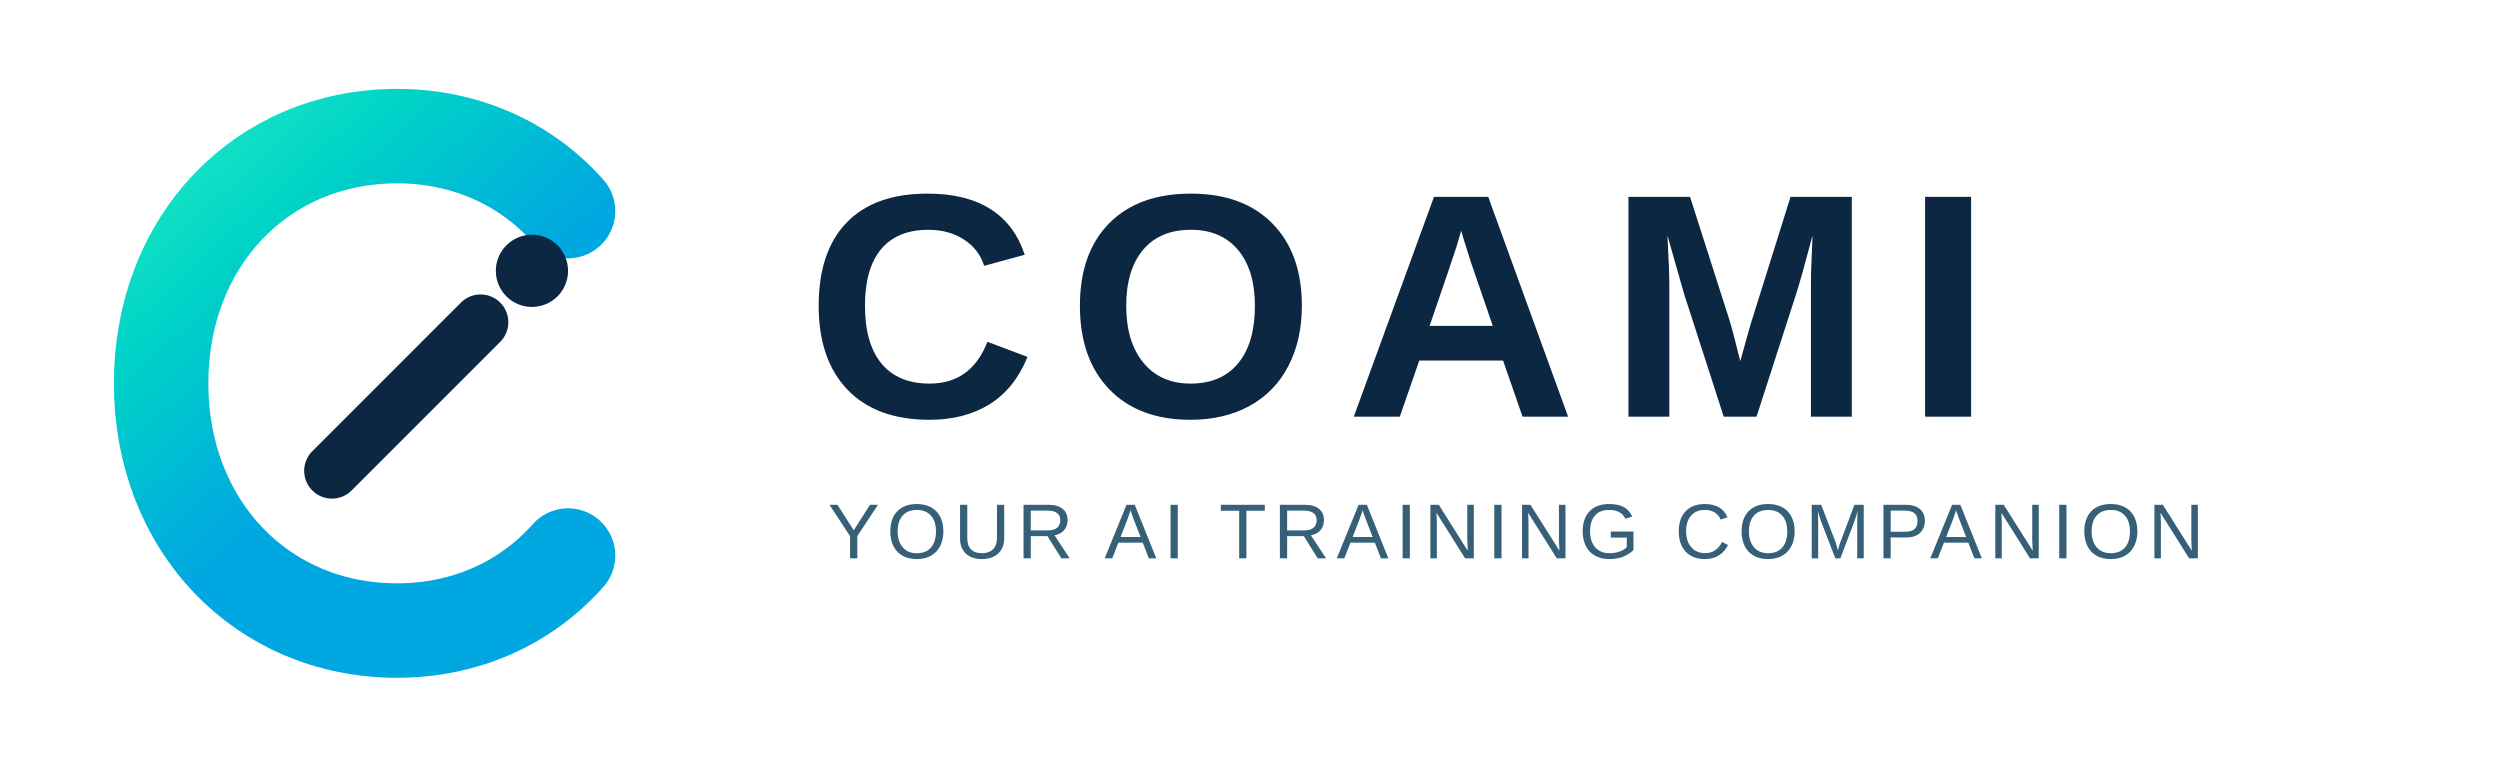
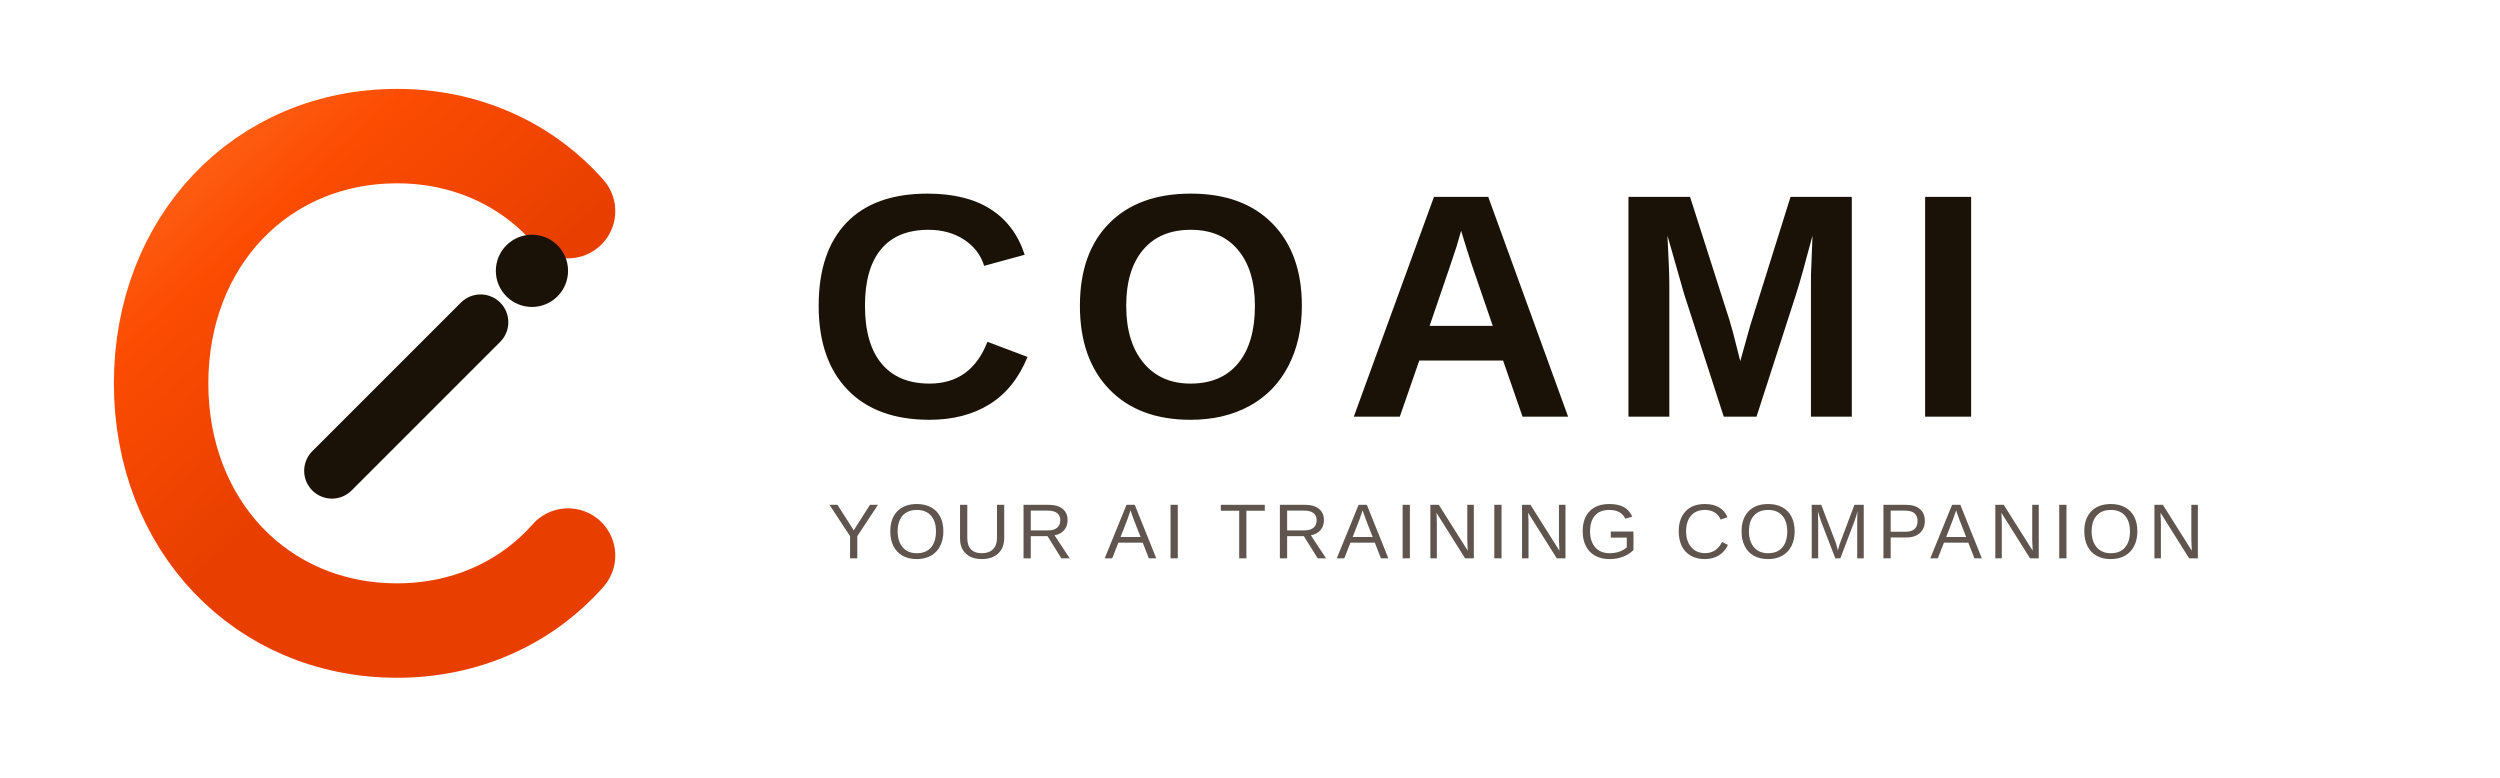
<svg xmlns="http://www.w3.org/2000/svg" viewBox="0 0 1800 560" role="img" aria-labelledby="title desc">
  <defs>
    <linearGradient id="g" x1="70" y1="40" x2="510" y2="520" gradientUnits="userSpaceOnUse">
-       <stop stop-color="#2FF6C4" />
-       <stop offset="0.52" stop-color="#00D4C6" />
-       <stop offset="1" stop-color="#00A7E1" />
+       <stop stop-color="#FF7A2F" />
+       <stop offset="0.52" stop-color="#FC4C02" />
+       <stop offset="1" stop-color="#E83F00" />
    </linearGradient>
  </defs>
  <g transform="translate(36 20) scale(.5)">
    <path d="M746 264C684 194 596 156 500 156C304 156 160 308 160 512C160 716 304 868 500 868C596 868 684 830 746 760" fill="none" stroke="url(#g)" stroke-width="136" stroke-linecap="round" />
-     <path d="M406 638L512 532L620 424" fill="none" stroke="#0B2742" stroke-width="80" stroke-linecap="round" />
-     <circle cx="694" cy="350" r="52" fill="#0B2742" />
+     <path d="M406 638L512 532L620 424" fill="none" stroke="#1A1206" stroke-width="80" stroke-linecap="round" />
+     <circle cx="694" cy="350" r="52" fill="#1A1206" />
  </g>
-   <text x="580" y="300" fill="#0B2742" font-family="Avenir Next, Nunito Sans, Arial, sans-serif" font-size="230" font-weight="700" letter-spacing="22">COAMI</text>
-   <text x="596" y="402" fill="#356078" font-family="Avenir Next, Nunito Sans, Arial, sans-serif" font-size="56" font-weight="500" letter-spacing="5">YOUR AI TRAINING COMPANION</text>
+   <text x="580" y="300" fill="#1A1206" font-family="Avenir Next, Nunito Sans, Arial, sans-serif" font-size="230" font-weight="700" letter-spacing="22">COAMI</text>
+   <text x="596" y="402" fill="#5F554E" font-family="Avenir Next, Nunito Sans, Arial, sans-serif" font-size="56" font-weight="500" letter-spacing="5">YOUR AI TRAINING COMPANION</text>
</svg>
